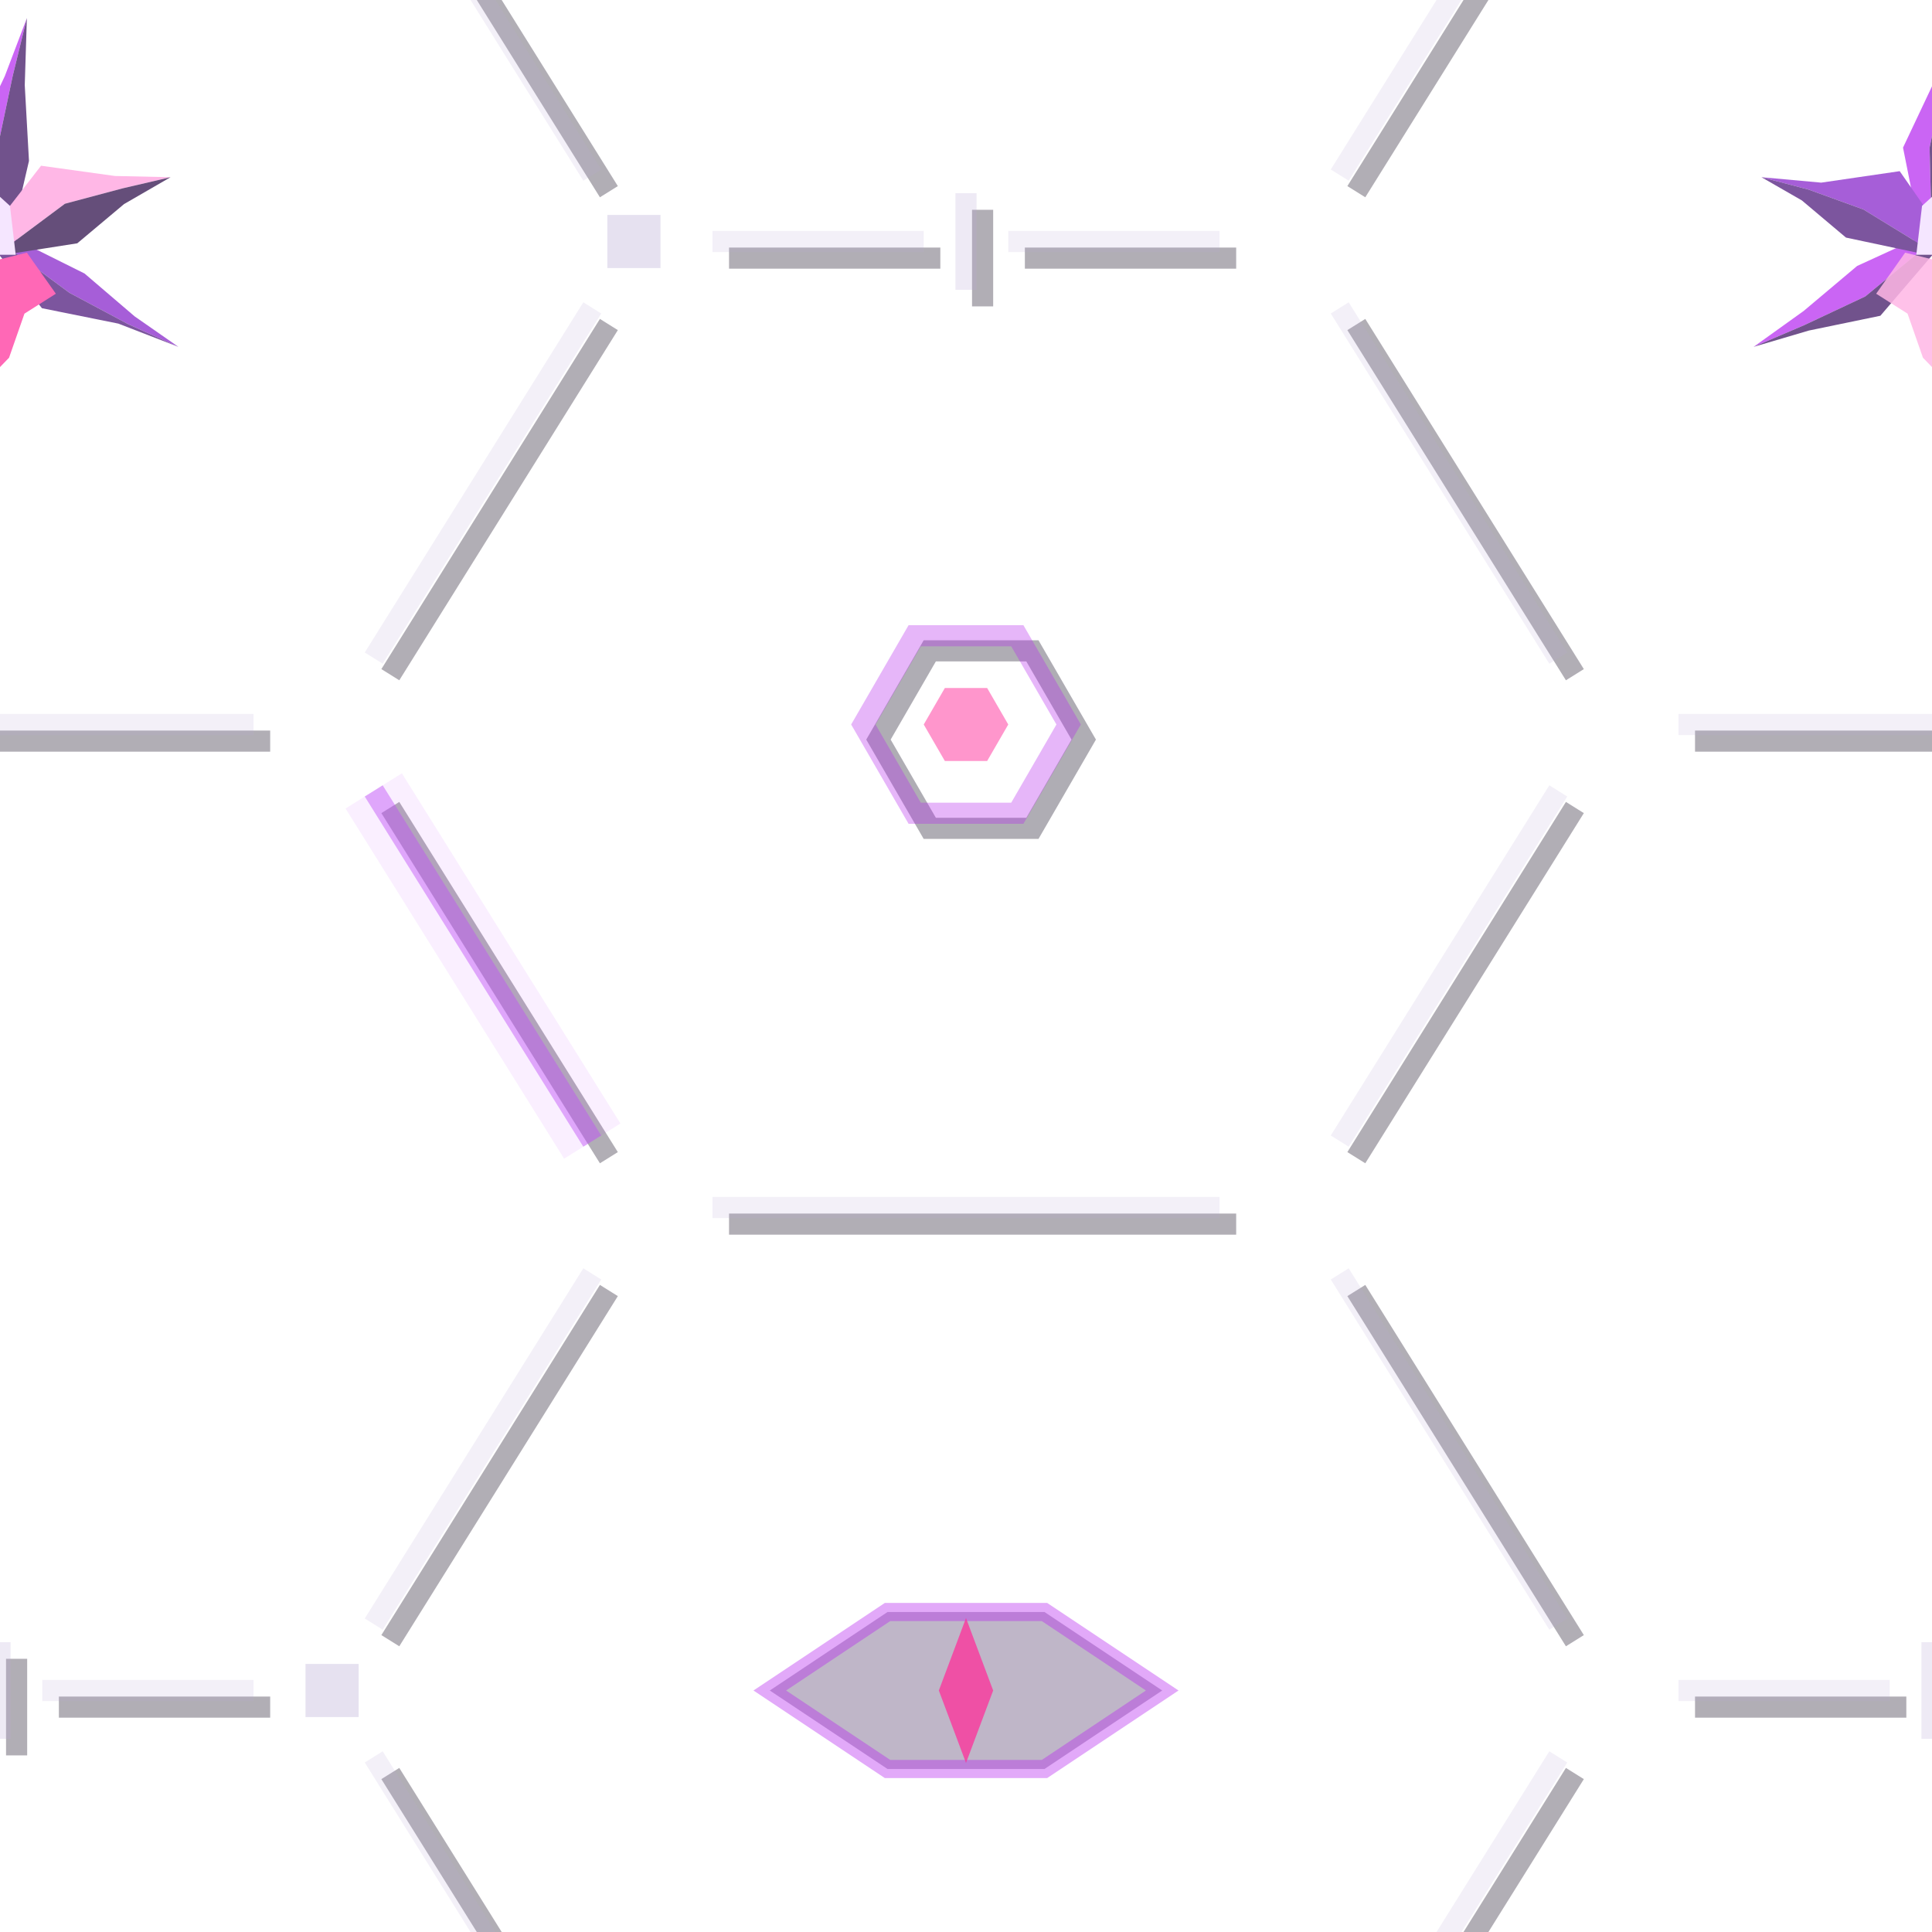
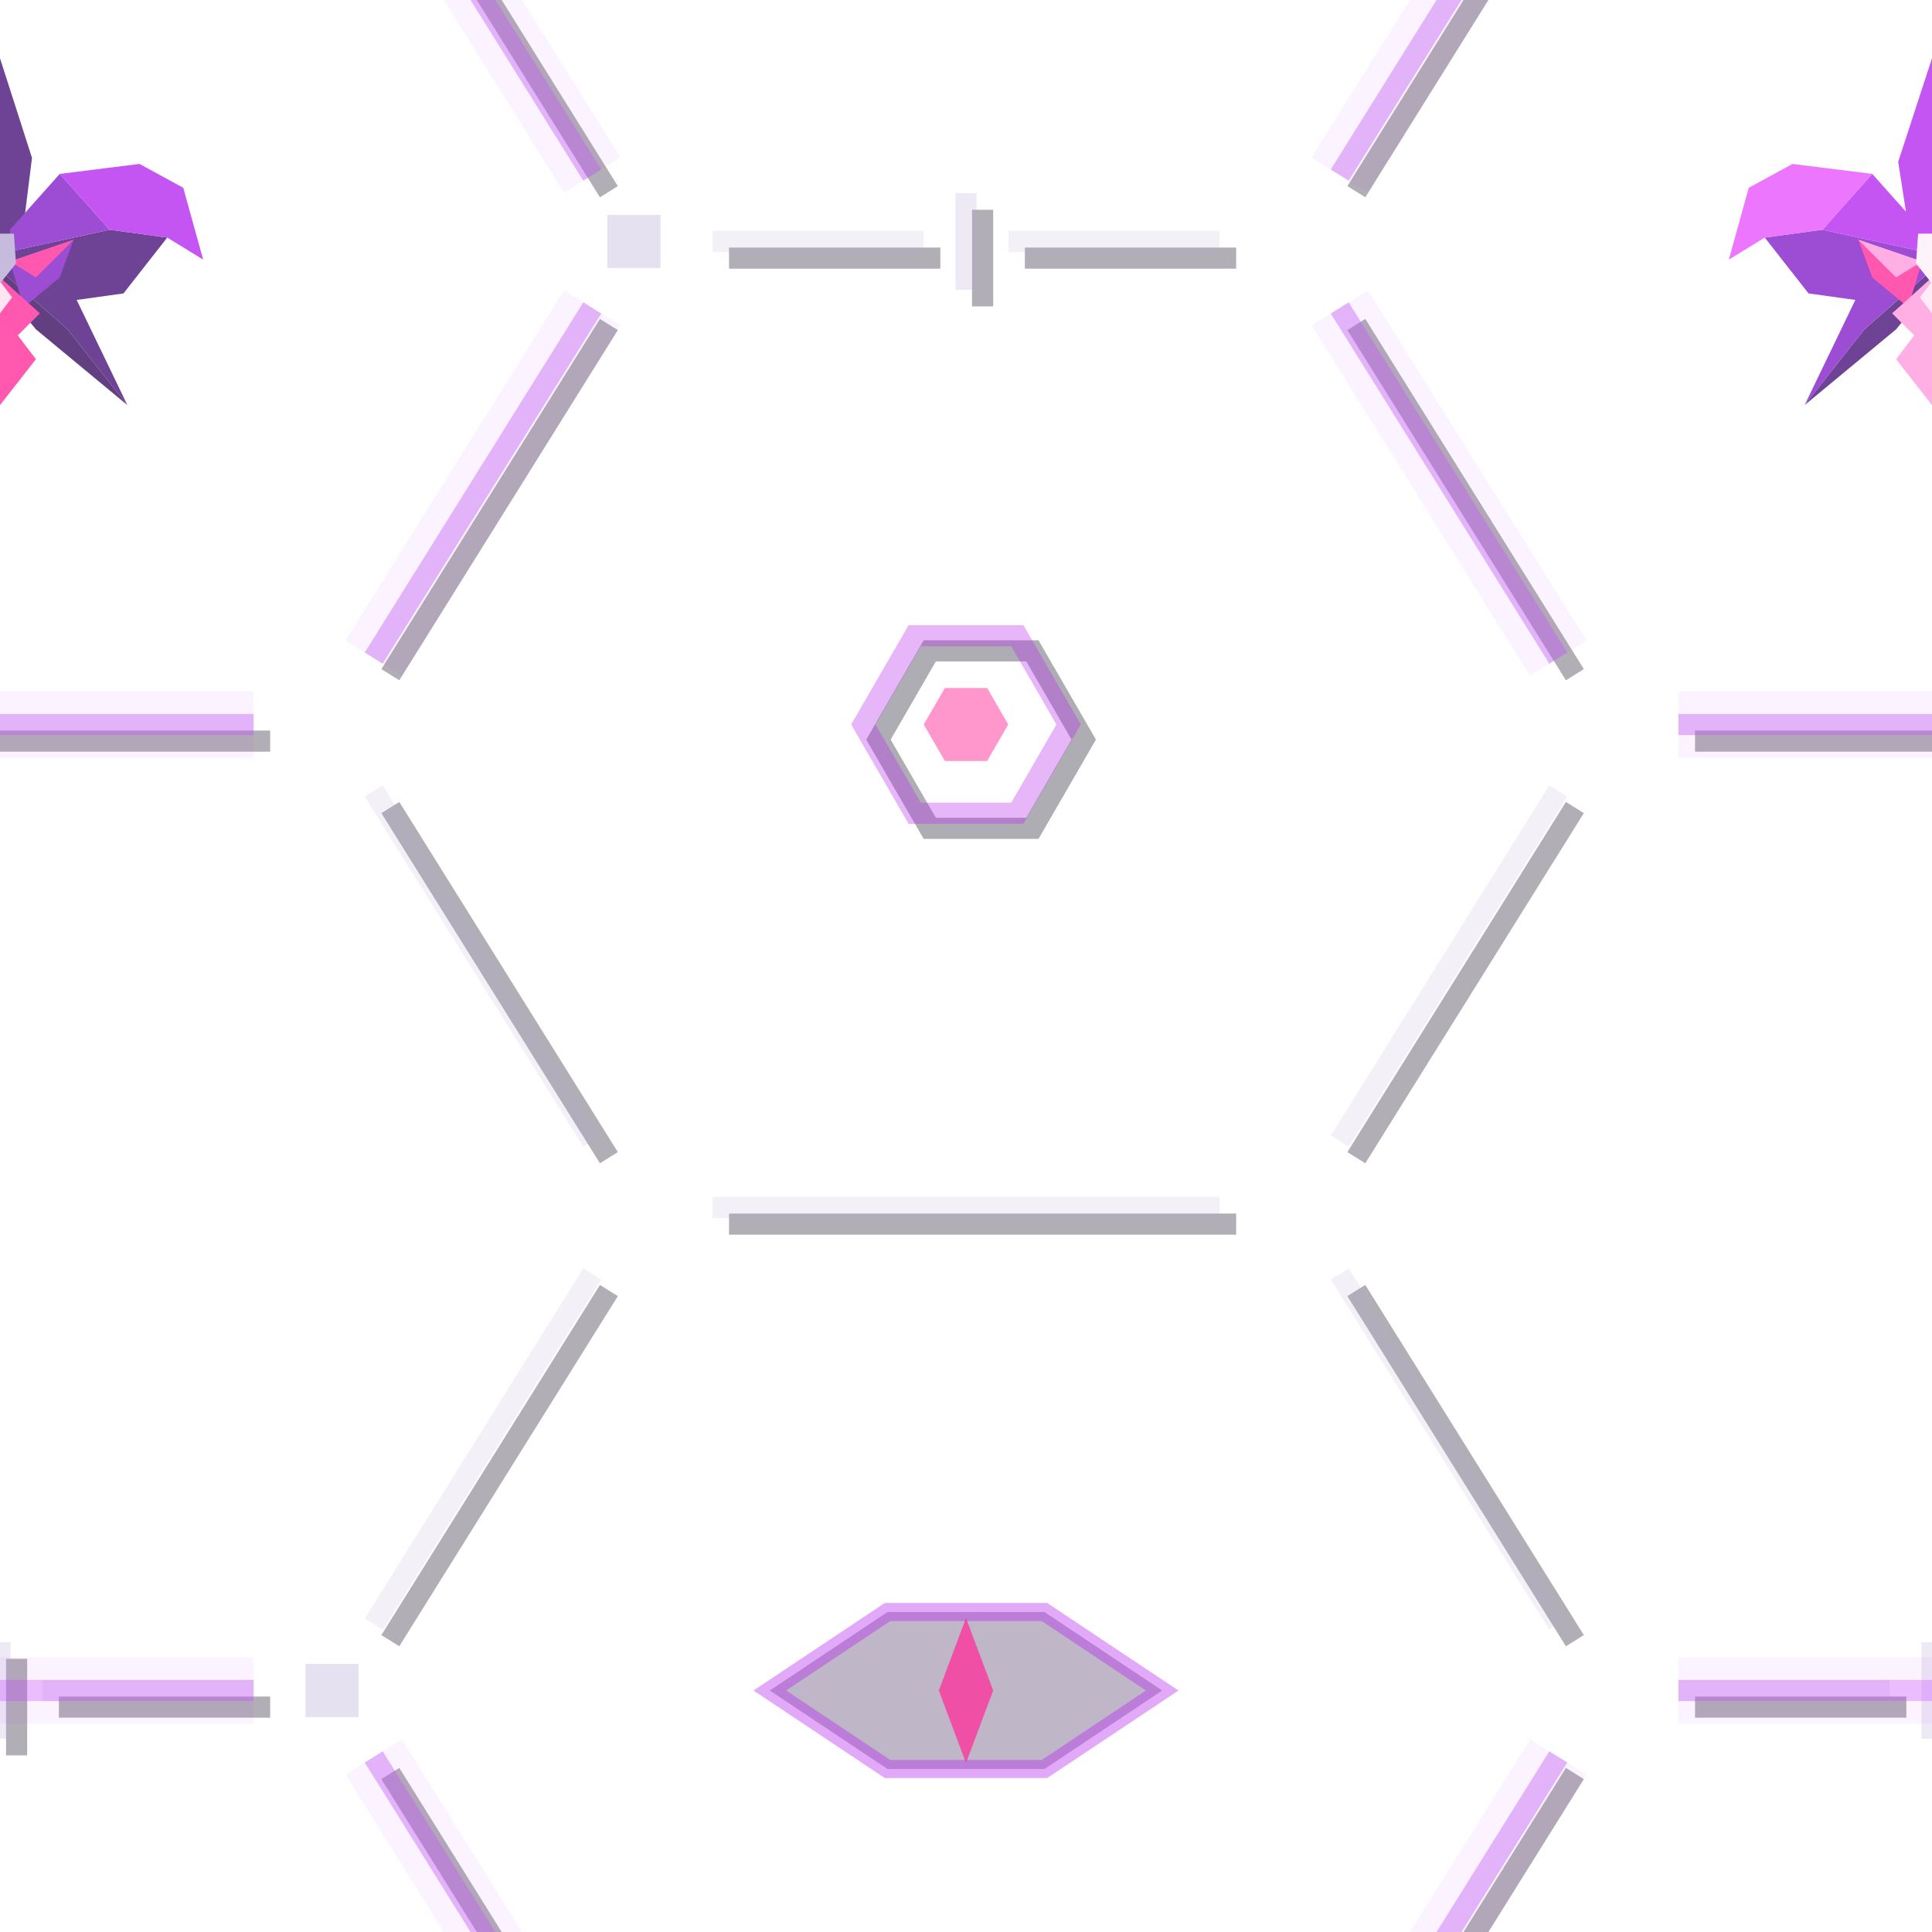
<svg xmlns="http://www.w3.org/2000/svg" viewBox="0 0 64 64" width="64" height="64">
  <path fill="none" stroke="#1c1428" stroke-width=".7" stroke-opacity=".34" d="M-7.85 56.55 -.85 56.55M56.15 56.55 63.15 56.55M1.95 56.55 8.95 56.55M65.95 56.55 72.95 56.55M.55 54.95 .55 58.15M64.55 54.95 64.55 58.15M44.93 6.35 52.17 -5.25M44.93 70.35 52.17 58.75M12.93 -5.25 20.17 6.35M12.93 58.75 20.17 70.35M-7.85 24.55 8.95 24.55M56.15 24.55 72.95 24.55M44.93 38.35 52.17 26.75M12.93 26.75 20.17 38.35M24.15 8.55 31.15 8.55M33.95 8.55 40.95 8.55M32.55 6.95 32.55 10.15M12.93 22.35 20.17 10.75M44.93 10.75 52.17 22.35M24.15 40.55 40.95 40.55M12.93 54.35 20.17 42.75M44.93 42.75 52.17 54.35" />
  <path fill="none" stroke="#b8a9d4" stroke-width=".7" stroke-opacity=".17" d="M-8.4 56 -1.4 56M55.6 56 62.6 56M1.4 56 8.4 56M65.4 56 72.4 56M44.38 5.8 51.62 -5.8M44.38 69.8 51.62 58.2M12.38 -5.8 19.62 5.8M12.38 58.2 19.62 69.8M-8.4 24 8.4 24M55.6 24 72.4 24M44.38 37.8 51.62 26.2M12.38 26.2 19.62 37.8M23.6 8 30.6 8M33.4 8 40.4 8M12.38 21.8 19.62 10.2M44.38 10.2 51.62 21.8M23.6 40 40.4 40M12.38 53.8 19.62 42.2M44.38 42.2 51.62 53.8" />
  <path fill="none" stroke="#b8a9d4" stroke-width=".7" stroke-opacity=".24" d="M0 54.4 0 57.6M64 54.4 64 57.6M32 6.4 32 9.6" />
  <path fill="none" stroke="#1c1428" stroke-width=".7" stroke-opacity=".35" d="M35.9 24.5 34.2 27.44 30.8 27.44 29.1 24.5 30.8 21.56 34.2 21.56Z" />
  <path fill="none" stroke="#b62af0" stroke-width=".7" stroke-opacity=".34" d="M35.4 24 33.7 26.94 30.3 26.94 28.6 24 30.3 21.06 33.7 21.06Z" />
-   <path fill="none" stroke="#c43dff" stroke-width="2.2" stroke-opacity=".08" d="M12.38 26.2 19.62 37.8" />
-   <path fill="none" stroke="#c43dff" stroke-width=".7" stroke-opacity=".36" d="M12.38 26.2 19.62 37.8" />
+   <path fill="none" stroke="#c43dff" stroke-width="2.2" stroke-opacity=".06" d="M19.62 10.2 12.38 21.8M8.4 24 -8.4 24M72.4 24 55.6 24M51.62 21.8 44.38 10.2M44.38 5.8 51.62 -5.8M44.38 69.8 51.62 58.2M-8.4 56 8.4 56M55.6 56 72.4 56M12.38 -5.8 19.62 5.8M12.38 58.2 19.62 69.8" />
+   <path fill="none" stroke="#c43dff" stroke-width=".7" stroke-opacity=".3" d="M19.62 10.2 12.38 21.8M8.4 24 -8.4 24M72.4 24 55.6 24M51.62 21.8 44.38 10.2M44.38 5.8 51.62 -5.8M44.38 69.8 51.62 58.2M-8.4 56 8.4 56M55.6 56 72.4 56M12.38 -5.8 19.62 5.8M12.38 58.2 19.62 69.8" />
  <path fill="#ff2e9a" fill-opacity=".5" d="M33.4 24 32.7 25.21 31.3 25.21 30.6 24 31.3 22.79 32.7 22.79Z" />
  <path fill="#b8a9d4" fill-opacity=".35" d="M21.88 8.88 20.12 8.88 20.12 7.12 21.88 7.12ZM11.88 56.88 10.12 56.88 10.12 55.12 11.88 55.12Z" />
  <path fill="#2a0a47" fill-opacity=".3" d="M25.5 56 29.4 53.4 34.6 53.4 38.5 56 34.6 58.6 29.4 58.6Z" />
  <path fill="none" stroke="#b62af0" stroke-width=".6" stroke-opacity=".4" d="M25.5 56 29.4 53.4 34.6 53.4 38.5 56 34.6 58.6 29.4 58.6Z" />
  <path fill="#ff2e9a" fill-opacity=".75" d="M32 53.6 32.9 56 32 58.4 31.1 56Z" />
-   <g opacity=".72">
-     <path fill="#b62af0" d="M-.34 8 -.96 4.89 .16 2.52 .89 .6 .42 2.52 -.08 4.89 0 8ZM-.34 72 -.96 68.89 .16 66.52 .89 64.6 .42 66.52 -.08 68.89 0 72ZM63.66 8 63.04 4.89 64.16 2.52 64.89 .6 64.42 2.52 63.92 4.89 64 8ZM63.66 72 63.04 68.89 64.16 66.52 64.89 64.6 64.42 66.52 63.92 68.89 64 72ZM0 8 -2.21 9.82 -4.23 10.77 -5.91 11.49 -4.25 10.3 -2.48 8.81 -.19 7.76ZM64 8 61.79 9.82 59.77 10.77 58.09 11.49 59.75 10.3 61.52 8.81 63.81 7.76Z" />
-     <path fill="#3a0f60" d="M0 8 -.08 4.89 .42 2.52 .89 .6 .82 2.82 .96 5.33 .34 8ZM0 72 -.08 68.89 .42 66.52 .89 64.6 .82 66.82 .96 69.33 .34 72ZM64 8 63.92 4.89 64.42 2.52 64.89 .6 64.82 2.82 64.96 5.33 64.34 8ZM64 72 63.92 68.89 64.42 66.52 64.89 64.6 64.82 66.82 64.96 69.33 64.34 72ZM.19 8.24 -1.71 10.46 -4.08 10.95 -5.91 11.49 -4.23 10.77 -2.21 9.82 0 8ZM64.19 8.24 62.29 10.46 59.92 10.95 58.09 11.49 59.77 10.77 61.79 9.82 64 8Z" />
-     <path fill="#8420c9" d="M.19 7.76 2.8 9.06 4.46 10.48 5.91 11.49 4.25 10.74 2.3 9.7 0 8ZM64.19 7.76 66.8 9.06 68.46 10.48 69.91 11.49 68.25 10.74 66.3 9.7 64 8ZM-.15 8.24 -2.27 6.94 -4.09 6.28 -5.65 5.87 -3.99 6.12 -2.07 6.62 .15 7.76ZM63.85 8.24 61.73 6.94 59.91 6.28 58.35 5.87 60.01 6.12 61.93 6.62 64.15 7.76ZM.15 7.76 -2.07 6.62 -3.99 6.12 -5.65 5.87 -3.67 6.05 -1.07 5.67 .26 7.58ZM64.15 7.76 61.93 6.62 60.01 6.12 58.35 5.87 60.33 6.05 62.93 5.67 64.26 7.58Z" />
-     <path fill="#4a1379" d="M0 8 2.3 9.7 4.25 10.74 5.91 11.49 3.92 10.72 1.39 10.21 -.19 8.24ZM64 8 66.3 9.7 68.25 10.74 69.91 11.49 67.92 10.72 65.39 10.21 63.81 8.24ZM-.26 8.42 -2.85 7.87 -4.31 6.64 -5.65 5.87 -4.09 6.28 -2.27 6.94 -.15 8.24ZM63.74 8.42 61.15 7.87 59.69 6.64 58.35 5.87 59.91 6.28 61.73 6.94 63.85 8.24Z" />
-     <path fill="#ff9bdc" d="M-.26 7.58 1.36 5.49 3.81 5.83 5.65 5.87 3.96 6.08 1.95 6.43 -.15 7.76ZM63.74 7.58 65.36 5.49 67.81 5.83 69.65 5.87 67.96 6.08 65.95 6.43 63.85 7.76ZM-.15 7.76 1.95 6.43 3.96 6.08 5.65 5.87 4.06 6.24 2.15 6.75 .15 8.24ZM63.85 7.76 65.95 6.43 67.96 6.08 69.65 5.87 68.06 6.24 66.15 6.75 64.15 8.24Z" />
-     <path fill="#2a0a47" d="M.15 8.24 2.15 6.75 4.06 6.24 5.65 5.87 4.11 6.76 2.56 8.06 .26 8.42ZM64.15 8.24 66.15 6.75 68.06 6.24 69.65 5.87 68.11 6.76 66.56 8.06 64.26 8.42Z" />
-     <path fill="#ff2e9a" d="M.89 8.37 1.85 9.73 .81 10.39 .3 11.85 0 12.16 0 8.59ZM64.89 8.37 65.85 9.73 64.81 10.39 64.3 11.85 64 12.16 64 8.59Z" />
-     <path fill="#ff9bdc" fill-opacity=".85" d="M0 12.16 -.3 11.85 -.81 10.39 -1.85 9.73 -.89 8.37 0 8.59ZM64 12.16 63.7 11.85 63.19 10.39 62.15 9.73 63.11 8.37 64 8.59Z" />
-     <path fill="#f1dcff" d="M-.52 8.44 -.33 6.82 0 6.52 .33 6.82 .52 8.44ZM63.48 8.44 63.67 6.82 64 6.52 64.33 6.82 64.52 8.44Z" />
+   <g opacity=".8">
+     <path fill="#4a1379" d="M.2 8.53 2.18 9.19 4.22 13.42 2.24 10.91 .13 9.06ZM64.2 8.53 66.18 9.19 68.22 13.42 66.24 10.91 64.13 9.06ZM0 9.46 -1.19 10.91 -4.22 13.42 -2.24 10.91 -.13 9.06ZM64 9.46 62.81 10.91 59.78 13.42 61.76 10.91 63.87 9.06ZM0 8.27 0 5.1 0 1.93 1.06 5.23 .73 7.87ZM0 72.27 0 69.1 0 65.93 1.06 69.23 .73 71.87ZM64 8.27 64 5.1 64 1.93 65.06 5.23 64.73 7.87ZM64 72.27 64 69.1 64 65.93 65.06 69.23 64.73 71.87ZM.33 8.33 3.63 7.61 5.54 7.87 4.09 9.72 1.72 10.05 .33 9.06ZM64.33 8.33 67.63 7.61 69.54 7.87 68.09 9.72 65.72 10.05 64.33 9.06Z" />
+     <path fill="#3a0f60" d="M.13 9.06 2.24 10.91 4.22 13.42 1.19 10.91 0 9.46ZM64.13 9.06 66.24 10.91 68.22 13.42 65.19 10.91 64 9.46Z" />
+     <path fill="#8420c9" d="M-.13 9.06 -2.24 10.91 -4.22 13.42 -2.18 9.19 -.2 8.53ZM63.87 9.06 61.76 10.91 59.78 13.42 61.82 9.19 63.8 8.53ZM.33 7.61 1.98 5.76 3.63 7.61 .33 8.33ZM64.33 7.61 65.98 5.76 67.63 7.61 64.33 8.33ZM-.33 9.06 -1.72 10.05 -4.09 9.72 -5.54 7.87 -3.63 7.61 -.33 8.33ZM63.67 9.06 62.28 10.05 59.91 9.72 58.46 7.87 60.37 7.61 63.67 8.33ZM.33 8.66 2.44 7.94 1.98 9.19 .79 10.18ZM64.33 8.66 66.44 7.94 65.98 9.19 64.79 10.18Z" />
+     <path fill="#b62af0" d="M0 8.27 -.73 7.87 -1.12 5.36 0 1.93 0 5.1ZM0 72.27 -.73 71.87 -1.12 69.36 0 65.93 0 69.1ZM64 8.27 63.27 7.87 62.88 5.36 64 1.93 64 5.1ZM64 72.27 63.27 71.87 62.88 69.36 64 65.93 64 69.1ZM1.98 5.76 4.62 5.43 6.07 6.22 3.63 7.61ZM65.98 5.76 68.62 5.43 70.07 6.22 67.63 7.61ZM6.07 6.22 6.73 8.6 5.54 7.87 3.63 7.61ZM-.33 8.33 -3.63 7.61 -1.98 5.76 -.33 7.61ZM63.67 8.33 60.37 7.61 62.02 5.76 63.67 7.61Z" />
+     <path fill="#e854ff" d="M-3.63 7.61 -6.07 6.22 -4.62 5.43 -1.98 5.76ZM60.37 7.61 57.93 6.22 59.38 5.43 62.02 5.76ZM60.37 7.61 58.46 7.87 57.27 8.6 57.93 6.22Z" />
+     <path fill="#ff2e9a" d="M.33 8.66 2.44 7.94 1.19 9.19ZM64.33 8.66 66.44 7.94 65.19 9.19ZM-.79 10.18 -1.98 9.19 -2.44 7.94 -.33 8.66ZM63.21 10.18 62.02 9.19 61.56 7.94 63.67 8.66ZM0 9.19 1.32 10.38 .59 11.11 1.19 11.9 0 13.42ZM64 9.19 65.32 10.38 64.59 11.11 65.19 11.9 64 13.42Z" />
+     <path fill="#ff9bdc" d="M-1.19 9.19 -2.44 7.94 -.33 8.66ZM62.81 9.19 61.56 7.94 63.67 8.66ZM0 13.42 -1.19 11.9 -.59 11.11 -1.32 10.38 0 9.19ZM64 13.42 62.81 11.9 63.41 11.11 62.68 10.38 64 9.19Z" />
+     <path fill="#fff0fa" fill-opacity=".9" d="M0 9.32 .4 9.85 0 10.38 -.4 9.85ZM64 9.32 64.4 9.85 64 10.38 63.6 9.85Z" />
+     <path fill="#fff0fa" d="M-.46 7.74 0 7.74 0 9.39 -.53 8.73ZM63.54 7.74 64 7.74 64 9.39 63.47 8.73Z" />
+     <path fill="#b8a9d4" d="M0 7.74 .46 7.74 .53 8.73 0 9.39ZM64 7.74 64.46 7.74 64.53 8.73 64 9.39Z" />
  </g>
</svg>
